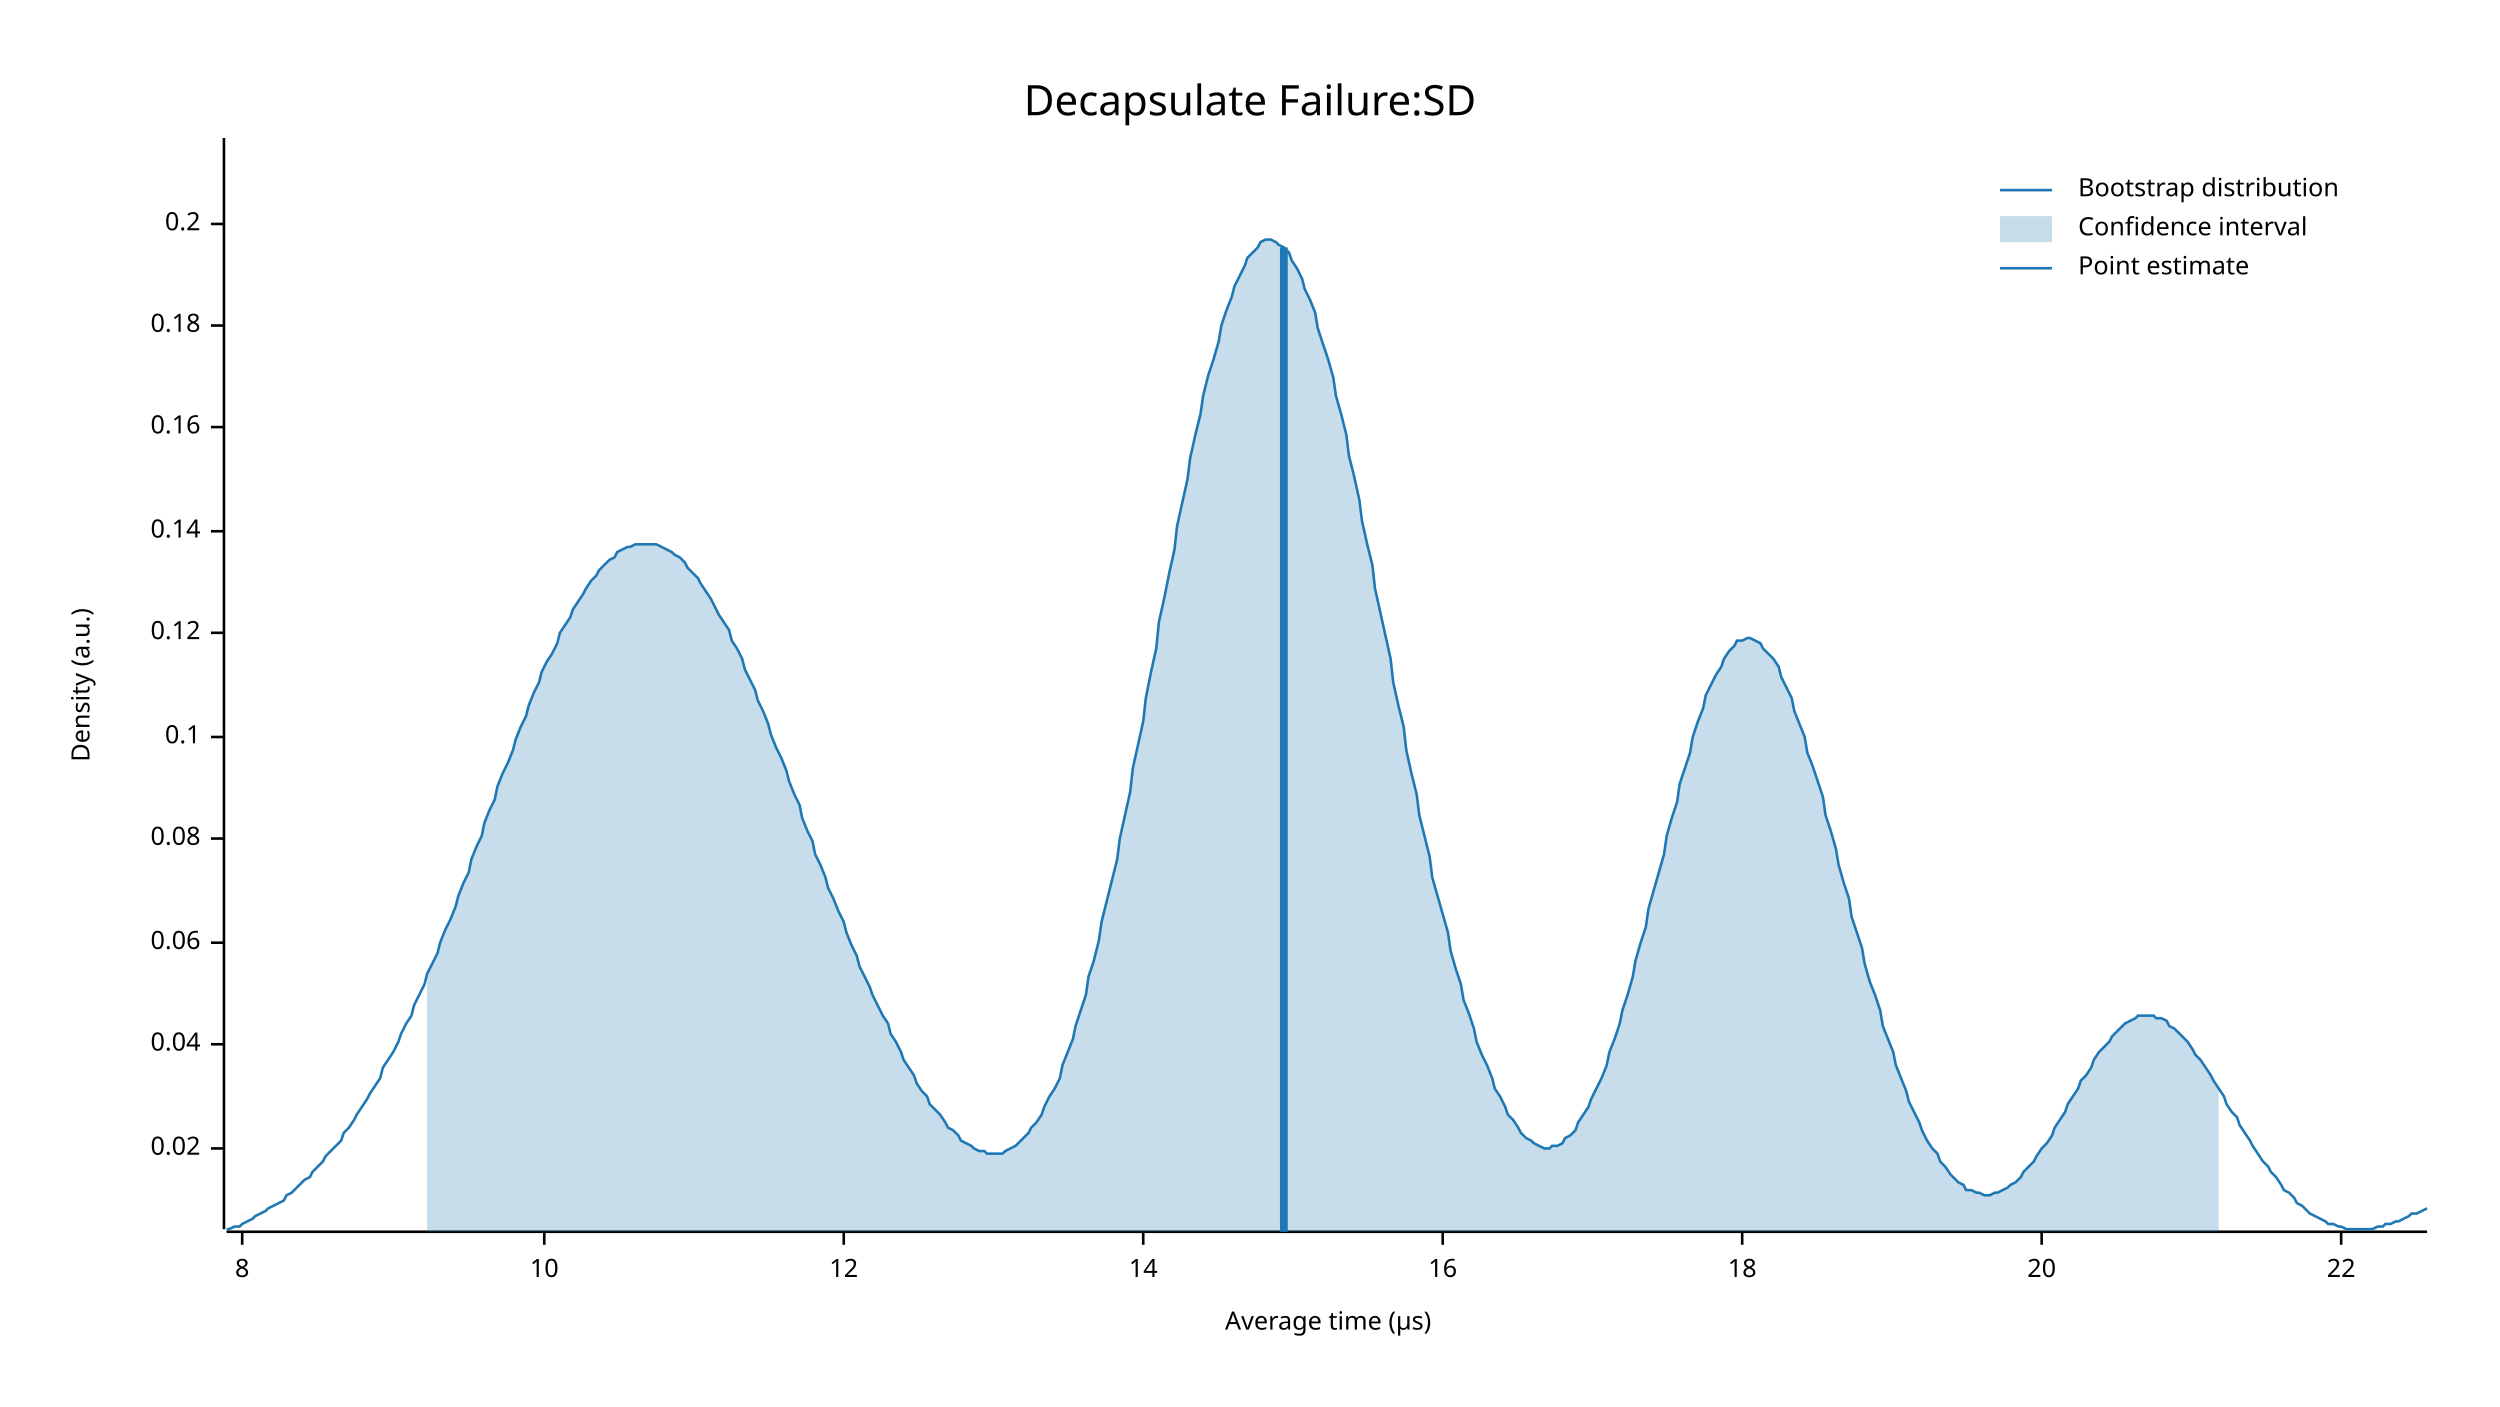
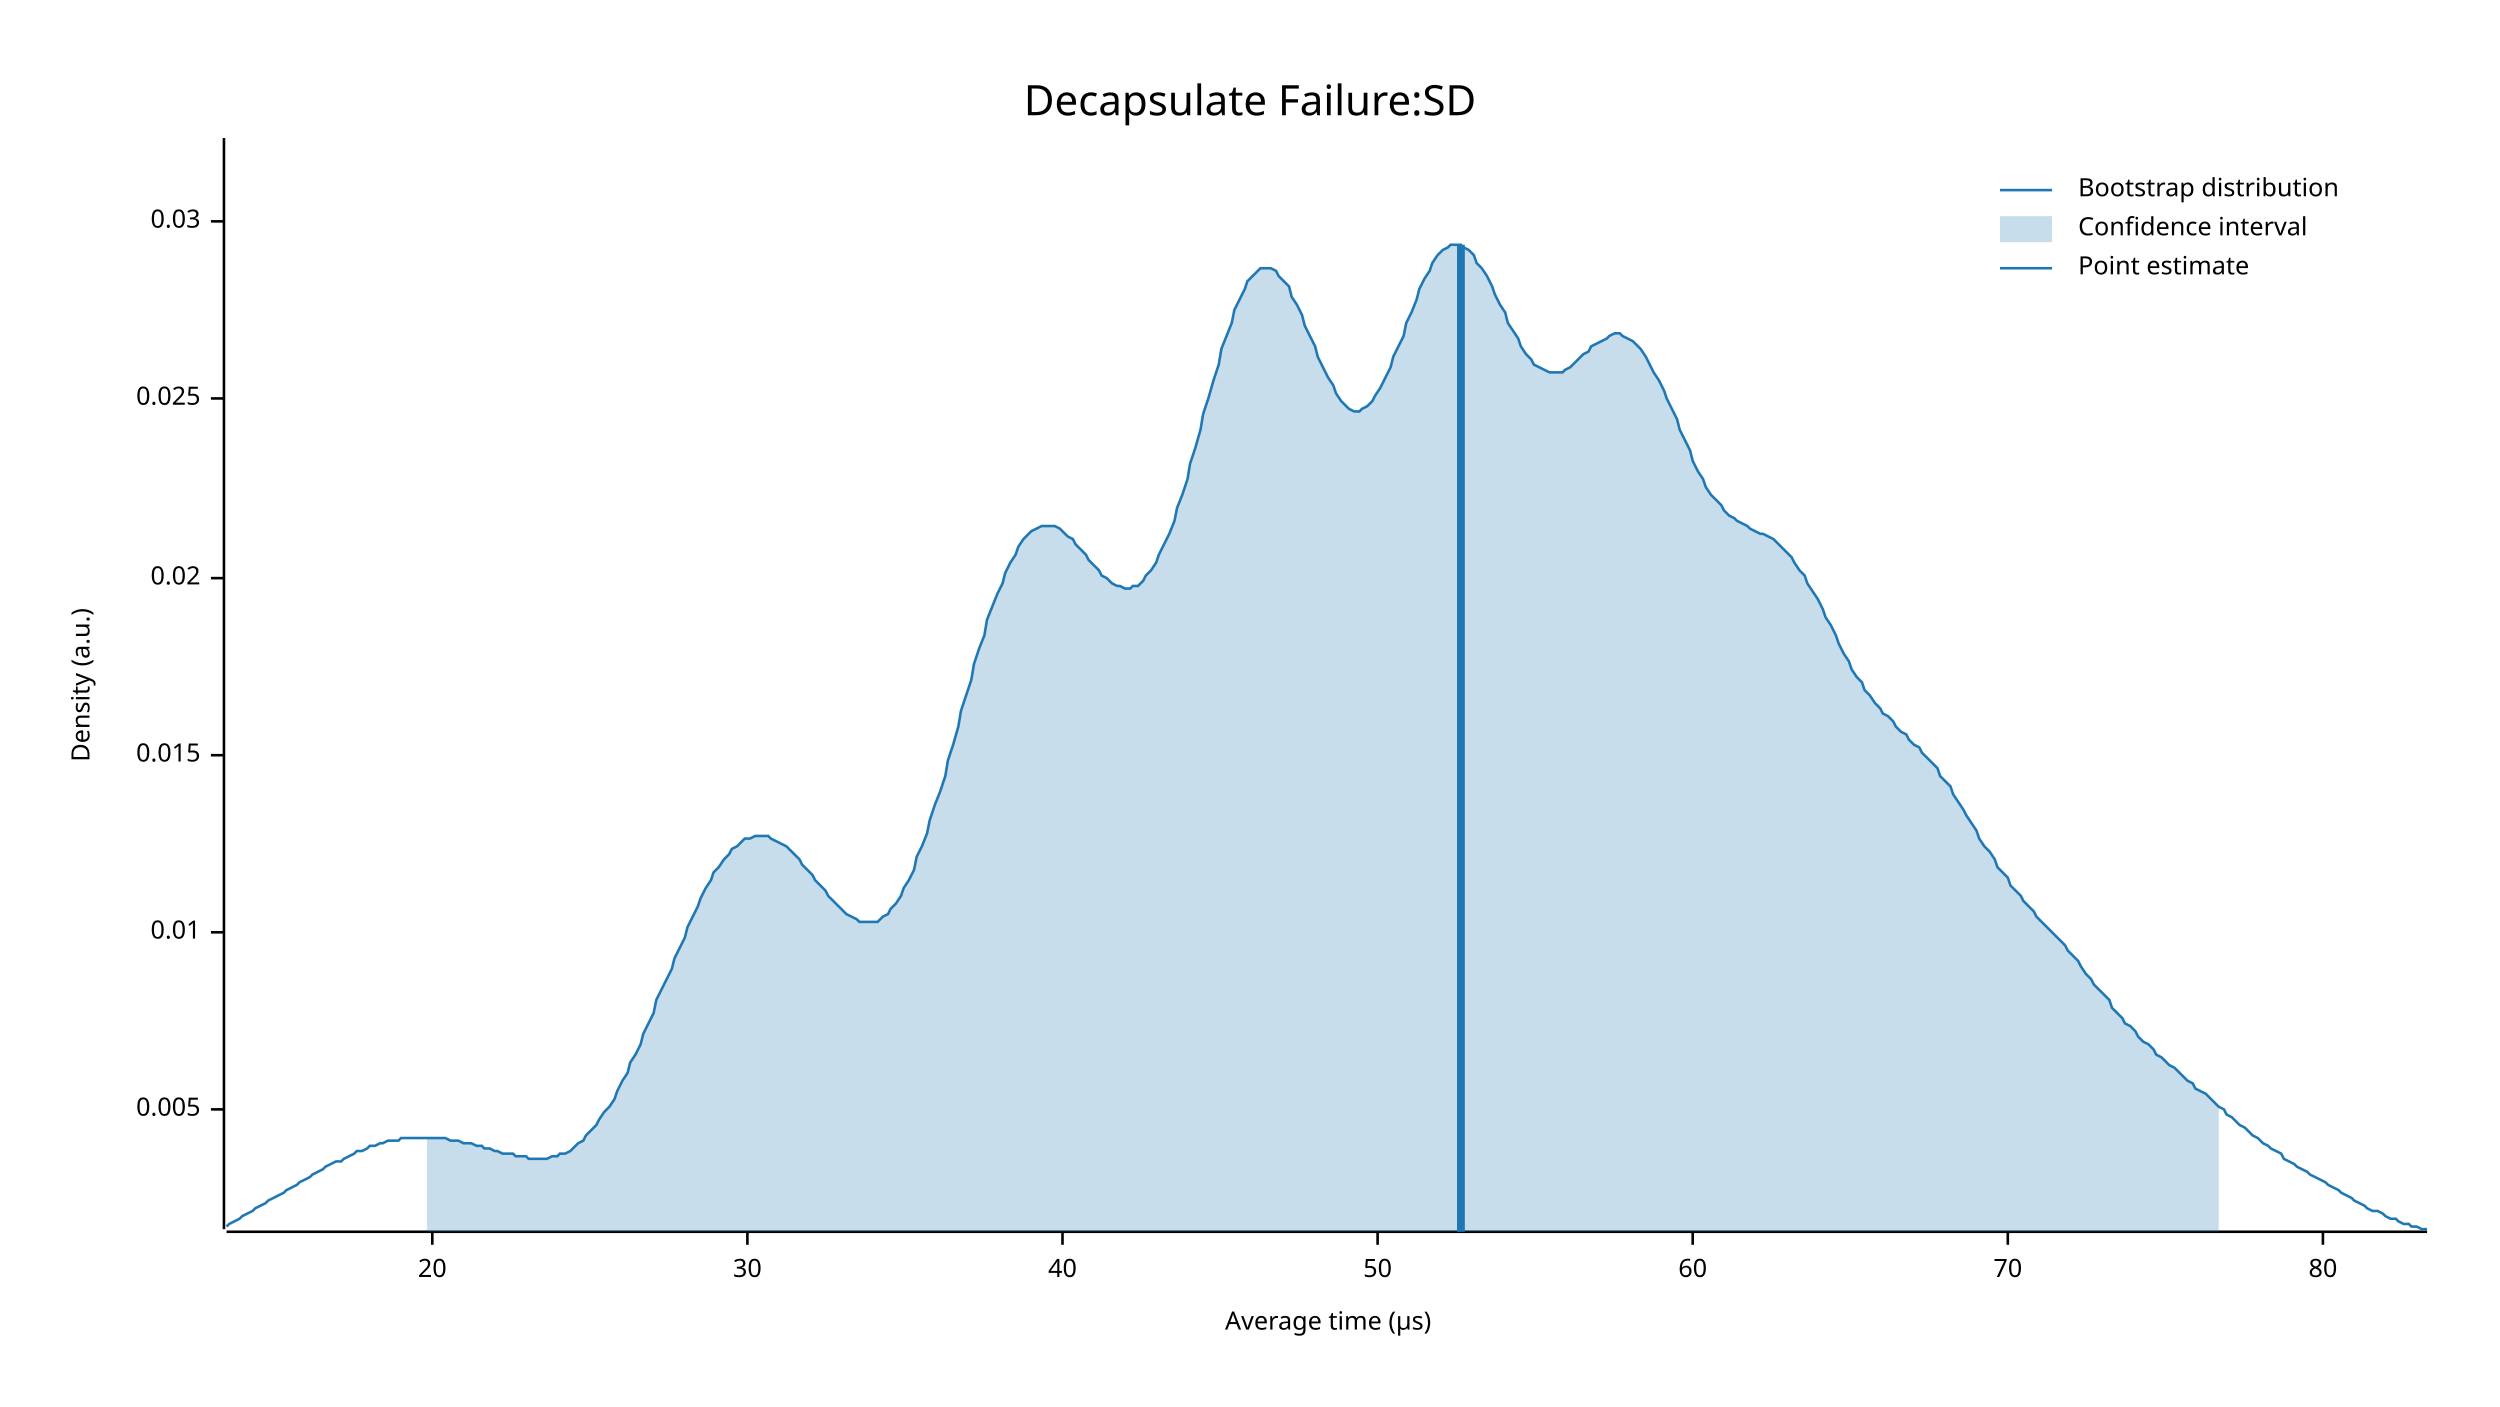
<svg xmlns="http://www.w3.org/2000/svg" width="960" height="540" viewBox="0 0 960 540">
  <text x="480" y="32" dy="0.76em" text-anchor="middle" font-family="sans-serif" font-size="16.129" opacity="1" fill="#000000">
Decapsulate Failure:SD
</text>
  <text x="27" y="263" dy="0.76em" text-anchor="middle" font-family="sans-serif" font-size="9.677" opacity="1" fill="#000000" transform="rotate(270, 27, 263)">
Density (a.u.)
</text>
  <text x="510" y="513" dy="-0.5ex" text-anchor="middle" font-family="sans-serif" font-size="9.677" opacity="1" fill="#000000">
Average time (µs)
</text>
  <polyline fill="none" opacity="1" stroke="#000000" stroke-width="1" points="86,53 86,472 " />
-   <text x="77" y="441" dy="0.5ex" text-anchor="end" font-family="sans-serif" font-size="9.677" opacity="1" fill="#000000">
+   <text x="77" y="426" dy="0.5ex" text-anchor="end" font-family="sans-serif" font-size="9.677" opacity="1" fill="#000000">
+ 0.005
+ </text>
+   <polyline fill="none" opacity="1" stroke="#000000" stroke-width="1" points="81,426 86,426 " />
+   <text x="77" y="358" dy="0.5ex" text-anchor="end" font-family="sans-serif" font-size="9.677" opacity="1" fill="#000000">
+ 0.01
+ </text>
+   <polyline fill="none" opacity="1" stroke="#000000" stroke-width="1" points="81,358 86,358 " />
+   <text x="77" y="290" dy="0.5ex" text-anchor="end" font-family="sans-serif" font-size="9.677" opacity="1" fill="#000000">
+ 0.015
+ </text>
+   <polyline fill="none" opacity="1" stroke="#000000" stroke-width="1" points="81,290 86,290 " />
+   <text x="77" y="222" dy="0.5ex" text-anchor="end" font-family="sans-serif" font-size="9.677" opacity="1" fill="#000000">
0.02
</text>
-   <polyline fill="none" opacity="1" stroke="#000000" stroke-width="1" points="81,441 86,441 " />
-   <text x="77" y="401" dy="0.5ex" text-anchor="end" font-family="sans-serif" font-size="9.677" opacity="1" fill="#000000">
- 0.04
+   <polyline fill="none" opacity="1" stroke="#000000" stroke-width="1" points="81,222 86,222 " />
+   <text x="77" y="153" dy="0.5ex" text-anchor="end" font-family="sans-serif" font-size="9.677" opacity="1" fill="#000000">
+ 0.025
</text>
-   <polyline fill="none" opacity="1" stroke="#000000" stroke-width="1" points="81,401 86,401 " />
-   <text x="77" y="362" dy="0.5ex" text-anchor="end" font-family="sans-serif" font-size="9.677" opacity="1" fill="#000000">
- 0.06
+   <polyline fill="none" opacity="1" stroke="#000000" stroke-width="1" points="81,153 86,153 " />
+   <text x="77" y="85" dy="0.5ex" text-anchor="end" font-family="sans-serif" font-size="9.677" opacity="1" fill="#000000">
+ 0.03
</text>
-   <polyline fill="none" opacity="1" stroke="#000000" stroke-width="1" points="81,362 86,362 " />
-   <text x="77" y="322" dy="0.5ex" text-anchor="end" font-family="sans-serif" font-size="9.677" opacity="1" fill="#000000">
- 0.08
- </text>
-   <polyline fill="none" opacity="1" stroke="#000000" stroke-width="1" points="81,322 86,322 " />
-   <text x="77" y="283" dy="0.5ex" text-anchor="end" font-family="sans-serif" font-size="9.677" opacity="1" fill="#000000">
- 0.1
- </text>
-   <polyline fill="none" opacity="1" stroke="#000000" stroke-width="1" points="81,283 86,283 " />
-   <text x="77" y="243" dy="0.5ex" text-anchor="end" font-family="sans-serif" font-size="9.677" opacity="1" fill="#000000">
- 0.12
- </text>
-   <polyline fill="none" opacity="1" stroke="#000000" stroke-width="1" points="81,243 86,243 " />
-   <text x="77" y="204" dy="0.5ex" text-anchor="end" font-family="sans-serif" font-size="9.677" opacity="1" fill="#000000">
- 0.14
- </text>
-   <polyline fill="none" opacity="1" stroke="#000000" stroke-width="1" points="81,204 86,204 " />
-   <text x="77" y="164" dy="0.5ex" text-anchor="end" font-family="sans-serif" font-size="9.677" opacity="1" fill="#000000">
- 0.16
- </text>
-   <polyline fill="none" opacity="1" stroke="#000000" stroke-width="1" points="81,164 86,164 " />
-   <text x="77" y="125" dy="0.5ex" text-anchor="end" font-family="sans-serif" font-size="9.677" opacity="1" fill="#000000">
- 0.18
- </text>
-   <polyline fill="none" opacity="1" stroke="#000000" stroke-width="1" points="81,125 86,125 " />
-   <text x="77" y="86" dy="0.5ex" text-anchor="end" font-family="sans-serif" font-size="9.677" opacity="1" fill="#000000">
- 0.2
- </text>
-   <polyline fill="none" opacity="1" stroke="#000000" stroke-width="1" points="81,86 86,86 " />
+   <polyline fill="none" opacity="1" stroke="#000000" stroke-width="1" points="81,85 86,85 " />
  <polyline fill="none" opacity="1" stroke="#000000" stroke-width="1" points="87,473 932,473 " />
-   <text x="93" y="483" dy="0.76em" text-anchor="middle" font-family="sans-serif" font-size="9.677" opacity="1" fill="#000000">
- 8
- </text>
-   <polyline fill="none" opacity="1" stroke="#000000" stroke-width="1" points="93,473 93,478 " />
-   <text x="209" y="483" dy="0.76em" text-anchor="middle" font-family="sans-serif" font-size="9.677" opacity="1" fill="#000000">
- 10
- </text>
-   <polyline fill="none" opacity="1" stroke="#000000" stroke-width="1" points="209,473 209,478 " />
-   <text x="324" y="483" dy="0.76em" text-anchor="middle" font-family="sans-serif" font-size="9.677" opacity="1" fill="#000000">
- 12
- </text>
-   <polyline fill="none" opacity="1" stroke="#000000" stroke-width="1" points="324,473 324,478 " />
-   <text x="439" y="483" dy="0.76em" text-anchor="middle" font-family="sans-serif" font-size="9.677" opacity="1" fill="#000000">
- 14
- </text>
-   <polyline fill="none" opacity="1" stroke="#000000" stroke-width="1" points="439,473 439,478 " />
-   <text x="554" y="483" dy="0.76em" text-anchor="middle" font-family="sans-serif" font-size="9.677" opacity="1" fill="#000000">
- 16
- </text>
-   <polyline fill="none" opacity="1" stroke="#000000" stroke-width="1" points="554,473 554,478 " />
-   <text x="669" y="483" dy="0.76em" text-anchor="middle" font-family="sans-serif" font-size="9.677" opacity="1" fill="#000000">
- 18
- </text>
-   <polyline fill="none" opacity="1" stroke="#000000" stroke-width="1" points="669,473 669,478 " />
-   <text x="784" y="483" dy="0.76em" text-anchor="middle" font-family="sans-serif" font-size="9.677" opacity="1" fill="#000000">
+   <text x="166" y="483" dy="0.76em" text-anchor="middle" font-family="sans-serif" font-size="9.677" opacity="1" fill="#000000">
20
</text>
-   <polyline fill="none" opacity="1" stroke="#000000" stroke-width="1" points="784,473 784,478 " />
-   <text x="899" y="483" dy="0.76em" text-anchor="middle" font-family="sans-serif" font-size="9.677" opacity="1" fill="#000000">
- 22
+   <polyline fill="none" opacity="1" stroke="#000000" stroke-width="1" points="166,473 166,478 " />
+   <text x="287" y="483" dy="0.76em" text-anchor="middle" font-family="sans-serif" font-size="9.677" opacity="1" fill="#000000">
+ 30
</text>
-   <polyline fill="none" opacity="1" stroke="#000000" stroke-width="1" points="899,473 899,478 " />
-   <polyline fill="none" opacity="1" stroke="#1F78B4" stroke-width="1" points="87,472 88,472 90,471 92,471 93,470 95,469 97,468 98,467 100,466 102,465 103,464 105,463 107,462 109,461 110,459 112,458 114,456 115,455 117,453 119,452 120,450 122,448 124,446 125,444 127,442 129,440 131,438 132,435 134,433 136,430 137,428 139,425 141,422 142,420 144,417 146,414 147,410 149,407 151,404 153,400 154,397 156,393 158,390 159,386 161,382 163,378 164,374 166,370 168,366 169,362 171,357 173,353 175,348 176,344 178,339 180,335 181,330 183,325 185,321 186,316 188,311 190,307 191,302 193,297 195,293 197,288 198,284 200,279 202,275 203,271 205,266 207,262 208,258 210,254 212,251 214,247 215,243 217,240 219,237 220,234 222,231 224,228 225,226 227,223 229,221 230,219 232,217 234,215 236,214 237,212 239,211 241,210 242,210 244,209 246,209 247,209 249,209 251,209 252,209 254,210 256,211 258,212 259,213 261,214 263,216 264,218 266,220 268,222 269,224 271,227 273,230 274,232 276,236 278,239 280,242 281,246 283,249 285,253 286,257 288,261 290,265 291,269 293,273 295,278 296,282 298,287 300,291 302,296 303,300 305,305 307,309 308,314 310,319 312,323 313,328 315,332 317,337 318,341 320,345 322,350 324,354 325,358 327,363 329,367 330,371 332,375 334,379 335,382 337,386 339,390 341,393 342,397 344,400 346,404 347,407 349,410 351,413 352,416 354,419 356,421 357,424 359,426 361,428 363,431 364,433 366,434 368,436 369,438 371,439 373,440 374,441 376,442 378,442 379,443 381,443 383,443 385,443 386,442 388,441 390,440 391,439 393,437 395,435 396,433 398,431 400,428 401,425 403,421 405,418 407,414 408,409 410,404 412,399 413,394 415,388 417,382 418,375 420,369 422,361 423,354 425,346 427,338 429,330 430,322 432,313 434,304 435,295 437,286 439,277 440,268 442,258 444,249 445,239 447,230 449,220 451,211 452,202 454,193 456,184 457,176 459,167 461,159 462,152 464,144 466,138 468,131 469,125 471,119 473,114 474,110 476,106 478,102 479,99 481,97 483,95 484,93 486,92 488,92 490,93 491,94 493,95 495,97 496,100 498,103 500,107 501,111 503,115 505,120 506,126 508,132 510,138 512,145 513,152 515,159 517,167 518,175 520,183 522,192 523,200 525,209 527,217 528,226 530,235 532,244 534,253 535,262 537,271 539,279 540,288 542,297 544,305 545,313 547,321 549,329 550,337 552,344 554,351 556,358 557,365 559,372 561,378 562,384 564,389 566,395 567,400 569,405 571,409 573,414 574,418 576,421 578,425 579,428 581,430 583,433 584,435 586,437 588,438 589,439 591,440 593,441 595,441 596,440 598,440 600,439 601,437 603,436 605,434 606,431 608,428 610,425 611,422 613,418 615,414 617,409 618,404 620,399 622,393 623,388 625,382 627,375 628,369 630,362 632,356 633,349 635,342 637,335 639,328 640,321 642,314 644,308 645,301 647,295 649,289 650,283 652,277 654,272 655,267 657,263 659,259 661,256 662,253 664,250 666,248 667,246 669,246 671,245 672,245 674,246 676,247 677,249 679,251 681,253 683,256 684,260 686,264 688,268 689,273 691,278 693,283 694,289 696,294 698,300 700,306 701,313 703,319 705,326 706,332 708,339 710,345 711,352 713,358 715,364 716,370 718,377 720,382 722,388 723,394 725,399 727,404 728,409 730,414 732,419 733,423 735,427 737,431 738,434 740,438 742,441 744,443 745,446 747,448 749,451 750,452 752,454 754,455 755,457 757,457 759,458 760,458 762,459 764,459 766,458 767,458 769,457 771,456 772,455 774,454 776,452 777,450 779,448 781,446 782,444 784,441 786,439 788,436 789,433 791,430 793,427 794,424 796,421 798,418 799,415 801,413 803,410 804,407 806,404 808,402 810,400 811,398 813,396 815,394 816,393 818,392 820,391 821,390 823,390 825,390 827,390 828,391 830,391 832,392 833,394 835,395 837,397 838,398 840,400 842,403 843,405 845,407 847,410 849,413 850,415 852,418 854,421 855,424 857,427 859,429 860,432 862,435 864,438 865,440 867,443 869,446 871,448 872,450 874,452 876,455 877,457 879,458 881,460 882,462 884,463 886,465 887,466 889,467 891,468 893,469 894,470 896,470 898,471 899,471 901,472 903,472 904,472 906,472 908,472 909,472 911,472 913,471 915,471 916,470 918,470 920,469 921,469 923,468 925,467 926,466 928,466 930,465 932,464 " />
-   <polygon opacity="0.25" fill="#1F78B4" points="164,374 166,370 168,366 169,362 171,357 173,353 175,348 176,344 178,339 180,335 181,330 183,325 185,321 186,316 188,311 190,307 191,302 193,297 195,293 197,288 198,284 200,279 202,275 203,271 205,266 207,262 208,258 210,254 212,251 214,247 215,243 217,240 219,237 220,234 222,231 224,228 225,226 227,223 229,221 230,219 232,217 234,215 236,214 237,212 239,211 241,210 242,210 244,209 246,209 247,209 249,209 251,209 252,209 254,210 256,211 258,212 259,213 261,214 263,216 264,218 266,220 268,222 269,224 271,227 273,230 274,232 276,236 278,239 280,242 281,246 283,249 285,253 286,257 288,261 290,265 291,269 293,273 295,278 296,282 298,287 300,291 302,296 303,300 305,305 307,309 308,314 310,319 312,323 313,328 315,332 317,337 318,341 320,345 322,350 324,354 325,358 327,363 329,367 330,371 332,375 334,379 335,382 337,386 339,390 341,393 342,397 344,400 346,404 347,407 349,410 351,413 352,416 354,419 356,421 357,424 359,426 361,428 363,431 364,433 366,434 368,436 369,438 371,439 373,440 374,441 376,442 378,442 379,443 381,443 383,443 385,443 386,442 388,441 390,440 391,439 393,437 395,435 396,433 398,431 400,428 401,425 403,421 405,418 407,414 408,409 410,404 412,399 413,394 415,388 417,382 418,375 420,369 422,361 423,354 425,346 427,338 429,330 430,322 432,313 434,304 435,295 437,286 439,277 440,268 442,258 444,249 445,239 447,230 449,220 451,211 452,202 454,193 456,184 457,176 459,167 461,159 462,152 464,144 466,138 468,131 469,125 471,119 473,114 474,110 476,106 478,102 479,99 481,97 483,95 484,93 486,92 488,92 490,93 491,94 493,95 495,97 496,100 498,103 500,107 501,111 503,115 505,120 506,126 508,132 510,138 512,145 513,152 515,159 517,167 518,175 520,183 522,192 523,200 525,209 527,217 528,226 530,235 532,244 534,253 535,262 537,271 539,279 540,288 542,297 544,305 545,313 547,321 549,329 550,337 552,344 554,351 556,358 557,365 559,372 561,378 562,384 564,389 566,395 567,400 569,405 571,409 573,414 574,418 576,421 578,425 579,428 581,430 583,433 584,435 586,437 588,438 589,439 591,440 593,441 595,441 596,440 598,440 600,439 601,437 603,436 605,434 606,431 608,428 610,425 611,422 613,418 615,414 617,409 618,404 620,399 622,393 623,388 625,382 627,375 628,369 630,362 632,356 633,349 635,342 637,335 639,328 640,321 642,314 644,308 645,301 647,295 649,289 650,283 652,277 654,272 655,267 657,263 659,259 661,256 662,253 664,250 666,248 667,246 669,246 671,245 672,245 674,246 676,247 677,249 679,251 681,253 683,256 684,260 686,264 688,268 689,273 691,278 693,283 694,289 696,294 698,300 700,306 701,313 703,319 705,326 706,332 708,339 710,345 711,352 713,358 715,364 716,370 718,377 720,382 722,388 723,394 725,399 727,404 728,409 730,414 732,419 733,423 735,427 737,431 738,434 740,438 742,441 744,443 745,446 747,448 749,451 750,452 752,454 754,455 755,457 757,457 759,458 760,458 762,459 764,459 766,458 767,458 769,457 771,456 772,455 774,454 776,452 777,450 779,448 781,446 782,444 784,441 786,439 788,436 789,433 791,430 793,427 794,424 796,421 798,418 799,415 801,413 803,410 804,407 806,404 808,402 810,400 811,398 813,396 815,394 816,393 818,392 820,391 821,390 823,390 825,390 827,390 828,391 830,391 832,392 833,394 835,395 837,397 838,398 840,400 842,403 843,405 845,407 847,410 849,413 850,415 852,418 852,473 164,473 " />
-   <polyline fill="none" opacity="1" stroke="#1F78B4" stroke-width="3" points="493,473 493,95 " />
+   <polyline fill="none" opacity="1" stroke="#000000" stroke-width="1" points="287,473 287,478 " />
+   <text x="408" y="483" dy="0.76em" text-anchor="middle" font-family="sans-serif" font-size="9.677" opacity="1" fill="#000000">
+ 40
+ </text>
+   <polyline fill="none" opacity="1" stroke="#000000" stroke-width="1" points="408,473 408,478 " />
+   <text x="529" y="483" dy="0.76em" text-anchor="middle" font-family="sans-serif" font-size="9.677" opacity="1" fill="#000000">
+ 50
+ </text>
+   <polyline fill="none" opacity="1" stroke="#000000" stroke-width="1" points="529,473 529,478 " />
+   <text x="650" y="483" dy="0.76em" text-anchor="middle" font-family="sans-serif" font-size="9.677" opacity="1" fill="#000000">
+ 60
+ </text>
+   <polyline fill="none" opacity="1" stroke="#000000" stroke-width="1" points="650,473 650,478 " />
+   <text x="771" y="483" dy="0.76em" text-anchor="middle" font-family="sans-serif" font-size="9.677" opacity="1" fill="#000000">
+ 70
+ </text>
+   <polyline fill="none" opacity="1" stroke="#000000" stroke-width="1" points="771,473 771,478 " />
+   <text x="892" y="483" dy="0.76em" text-anchor="middle" font-family="sans-serif" font-size="9.677" opacity="1" fill="#000000">
+ 80
+ </text>
+   <polyline fill="none" opacity="1" stroke="#000000" stroke-width="1" points="892,473 892,478 " />
+   <polyline fill="none" opacity="1" stroke="#1F78B4" stroke-width="1" points="87,471 88,470 90,469 92,468 93,467 95,466 97,465 98,464 100,463 102,462 103,461 105,460 107,459 109,458 110,457 112,456 114,455 115,454 117,453 119,452 120,451 122,450 124,449 125,448 127,447 129,446 131,446 132,445 134,444 136,443 137,442 139,442 141,441 142,440 144,440 146,439 147,439 149,438 151,438 153,438 154,437 156,437 158,437 159,437 161,437 163,437 164,437 166,437 168,437 169,437 171,437 173,438 175,438 176,438 178,439 180,439 181,439 183,440 185,440 186,441 188,441 190,442 191,442 193,443 195,443 197,443 198,444 200,444 202,444 203,445 205,445 207,445 208,445 210,445 212,444 214,444 215,443 217,443 219,442 220,441 222,439 224,438 225,436 227,434 229,432 230,430 232,427 234,425 236,422 237,419 239,415 241,412 242,408 244,405 246,401 247,397 249,393 251,389 252,384 254,380 256,376 258,372 259,368 261,364 263,360 264,356 266,352 268,348 269,345 271,341 273,338 274,335 276,333 278,330 280,328 281,326 283,325 285,323 286,322 288,322 290,321 291,321 293,321 295,321 296,322 298,323 300,324 302,325 303,326 305,328 307,330 308,332 310,334 312,336 313,338 315,340 317,342 318,344 320,346 322,348 324,350 325,351 327,352 329,353 330,354 332,354 334,354 335,354 337,354 339,352 341,351 342,349 344,347 346,344 347,341 349,338 351,334 352,329 354,325 356,320 357,315 359,309 361,304 363,298 364,292 366,286 368,279 369,273 371,267 373,261 374,255 376,249 378,244 379,238 381,233 383,228 385,224 386,220 388,216 390,213 391,210 393,207 395,205 396,204 398,203 400,202 401,202 403,202 405,202 407,203 408,204 410,206 412,207 413,209 415,211 417,213 418,215 420,217 422,219 423,221 425,222 427,224 429,225 430,225 432,226 434,226 435,225 437,225 439,223 440,221 442,219 444,216 445,213 447,209 449,205 451,200 452,195 454,190 456,184 457,178 459,172 461,165 462,159 464,153 466,146 468,140 469,134 471,129 473,124 474,119 476,115 478,111 479,108 481,106 483,104 484,103 486,103 488,103 490,104 491,106 493,108 495,110 496,114 498,117 500,121 501,125 503,129 505,133 506,137 508,141 510,145 512,148 513,151 515,154 517,156 518,157 520,158 522,158 523,157 525,156 527,154 528,152 530,149 532,145 534,141 535,137 537,133 539,129 540,124 542,120 544,115 545,111 547,107 549,104 550,101 552,98 554,96 556,95 557,94 559,94 561,94 562,95 564,96 566,98 567,101 569,103 571,106 573,110 574,113 576,117 578,120 579,124 581,127 583,130 584,133 586,136 588,138 589,140 591,141 593,142 595,143 596,143 598,143 600,143 601,142 603,141 605,139 606,138 608,136 610,135 611,133 613,132 615,131 617,130 618,129 620,128 622,128 623,129 625,130 627,131 628,132 630,134 632,137 633,139 635,143 637,146 639,150 640,153 642,157 644,161 645,165 647,169 649,173 650,177 652,181 654,184 655,187 657,190 659,192 661,194 662,196 664,198 666,199 667,200 669,201 671,202 672,203 674,204 676,205 677,205 679,206 681,207 683,209 684,210 686,212 688,214 689,216 691,219 693,221 694,224 696,227 698,230 700,234 701,237 703,240 705,244 706,247 708,251 710,254 711,257 713,260 715,262 716,265 718,267 720,270 722,272 723,274 725,275 727,277 728,279 730,281 732,282 733,284 735,286 737,287 738,289 740,291 742,293 744,295 745,298 747,300 749,302 750,305 752,308 754,311 755,313 757,316 759,319 760,322 762,325 764,327 766,330 767,333 769,335 771,337 772,340 774,342 776,344 777,346 779,348 781,350 782,352 784,354 786,356 788,358 789,359 791,361 793,363 794,365 796,367 798,369 799,371 801,374 803,376 804,378 806,380 808,382 810,384 811,387 813,389 815,391 816,393 818,394 820,396 821,398 823,400 825,401 827,403 828,405 830,406 832,408 833,409 835,410 837,412 838,413 840,415 842,416 843,418 845,419 847,420 849,422 850,423 852,425 854,426 855,428 857,429 859,431 860,432 862,433 864,435 865,436 867,437 869,439 871,440 872,441 874,442 876,443 877,445 879,446 881,447 882,448 884,449 886,450 887,451 889,452 891,453 893,454 894,455 896,456 898,457 899,458 901,459 903,460 904,461 906,462 908,463 909,464 911,465 913,465 915,466 916,467 918,468 920,468 921,469 923,470 925,470 926,471 928,471 930,472 932,472 " />
+   <polygon opacity="0.25" fill="#1F78B4" points="164,437 166,437 168,437 169,437 171,437 173,438 175,438 176,438 178,439 180,439 181,439 183,440 185,440 186,441 188,441 190,442 191,442 193,443 195,443 197,443 198,444 200,444 202,444 203,445 205,445 207,445 208,445 210,445 212,444 214,444 215,443 217,443 219,442 220,441 222,439 224,438 225,436 227,434 229,432 230,430 232,427 234,425 236,422 237,419 239,415 241,412 242,408 244,405 246,401 247,397 249,393 251,389 252,384 254,380 256,376 258,372 259,368 261,364 263,360 264,356 266,352 268,348 269,345 271,341 273,338 274,335 276,333 278,330 280,328 281,326 283,325 285,323 286,322 288,322 290,321 291,321 293,321 295,321 296,322 298,323 300,324 302,325 303,326 305,328 307,330 308,332 310,334 312,336 313,338 315,340 317,342 318,344 320,346 322,348 324,350 325,351 327,352 329,353 330,354 332,354 334,354 335,354 337,354 339,352 341,351 342,349 344,347 346,344 347,341 349,338 351,334 352,329 354,325 356,320 357,315 359,309 361,304 363,298 364,292 366,286 368,279 369,273 371,267 373,261 374,255 376,249 378,244 379,238 381,233 383,228 385,224 386,220 388,216 390,213 391,210 393,207 395,205 396,204 398,203 400,202 401,202 403,202 405,202 407,203 408,204 410,206 412,207 413,209 415,211 417,213 418,215 420,217 422,219 423,221 425,222 427,224 429,225 430,225 432,226 434,226 435,225 437,225 439,223 440,221 442,219 444,216 445,213 447,209 449,205 451,200 452,195 454,190 456,184 457,178 459,172 461,165 462,159 464,153 466,146 468,140 469,134 471,129 473,124 474,119 476,115 478,111 479,108 481,106 483,104 484,103 486,103 488,103 490,104 491,106 493,108 495,110 496,114 498,117 500,121 501,125 503,129 505,133 506,137 508,141 510,145 512,148 513,151 515,154 517,156 518,157 520,158 522,158 523,157 525,156 527,154 528,152 530,149 532,145 534,141 535,137 537,133 539,129 540,124 542,120 544,115 545,111 547,107 549,104 550,101 552,98 554,96 556,95 557,94 559,94 561,94 562,95 564,96 566,98 567,101 569,103 571,106 573,110 574,113 576,117 578,120 579,124 581,127 583,130 584,133 586,136 588,138 589,140 591,141 593,142 595,143 596,143 598,143 600,143 601,142 603,141 605,139 606,138 608,136 610,135 611,133 613,132 615,131 617,130 618,129 620,128 622,128 623,129 625,130 627,131 628,132 630,134 632,137 633,139 635,143 637,146 639,150 640,153 642,157 644,161 645,165 647,169 649,173 650,177 652,181 654,184 655,187 657,190 659,192 661,194 662,196 664,198 666,199 667,200 669,201 671,202 672,203 674,204 676,205 677,205 679,206 681,207 683,209 684,210 686,212 688,214 689,216 691,219 693,221 694,224 696,227 698,230 700,234 701,237 703,240 705,244 706,247 708,251 710,254 711,257 713,260 715,262 716,265 718,267 720,270 722,272 723,274 725,275 727,277 728,279 730,281 732,282 733,284 735,286 737,287 738,289 740,291 742,293 744,295 745,298 747,300 749,302 750,305 752,308 754,311 755,313 757,316 759,319 760,322 762,325 764,327 766,330 767,333 769,335 771,337 772,340 774,342 776,344 777,346 779,348 781,350 782,352 784,354 786,356 788,358 789,359 791,361 793,363 794,365 796,367 798,369 799,371 801,374 803,376 804,378 806,380 808,382 810,384 811,387 813,389 815,391 816,393 818,394 820,396 821,398 823,400 825,401 827,403 828,405 830,406 832,408 833,409 835,410 837,412 838,413 840,415 842,416 843,418 845,419 847,420 849,422 850,423 852,425 852,473 164,473 " />
+   <polyline fill="none" opacity="1" stroke="#1F78B4" stroke-width="3" points="561,473 561,94 " />
  <text x="798" y="68" dy="0.76em" text-anchor="start" font-family="sans-serif" font-size="9.677" opacity="1" fill="#000000">
Bootstrap distribution
</text>
  <text x="798" y="83" dy="0.76em" text-anchor="start" font-family="sans-serif" font-size="9.677" opacity="1" fill="#000000">
Confidence interval
</text>
  <text x="798" y="98" dy="0.76em" text-anchor="start" font-family="sans-serif" font-size="9.677" opacity="1" fill="#000000">
Point estimate
</text>
  <polyline fill="none" opacity="1" stroke="#1F78B4" stroke-width="1" points="768,73 788,73 " />
  <rect x="768" y="83" width="20" height="10" opacity="0.25" fill="#1F78B4" stroke="none" />
  <polyline fill="none" opacity="1" stroke="#1F78B4" stroke-width="1" points="768,103 788,103 " />
</svg>
